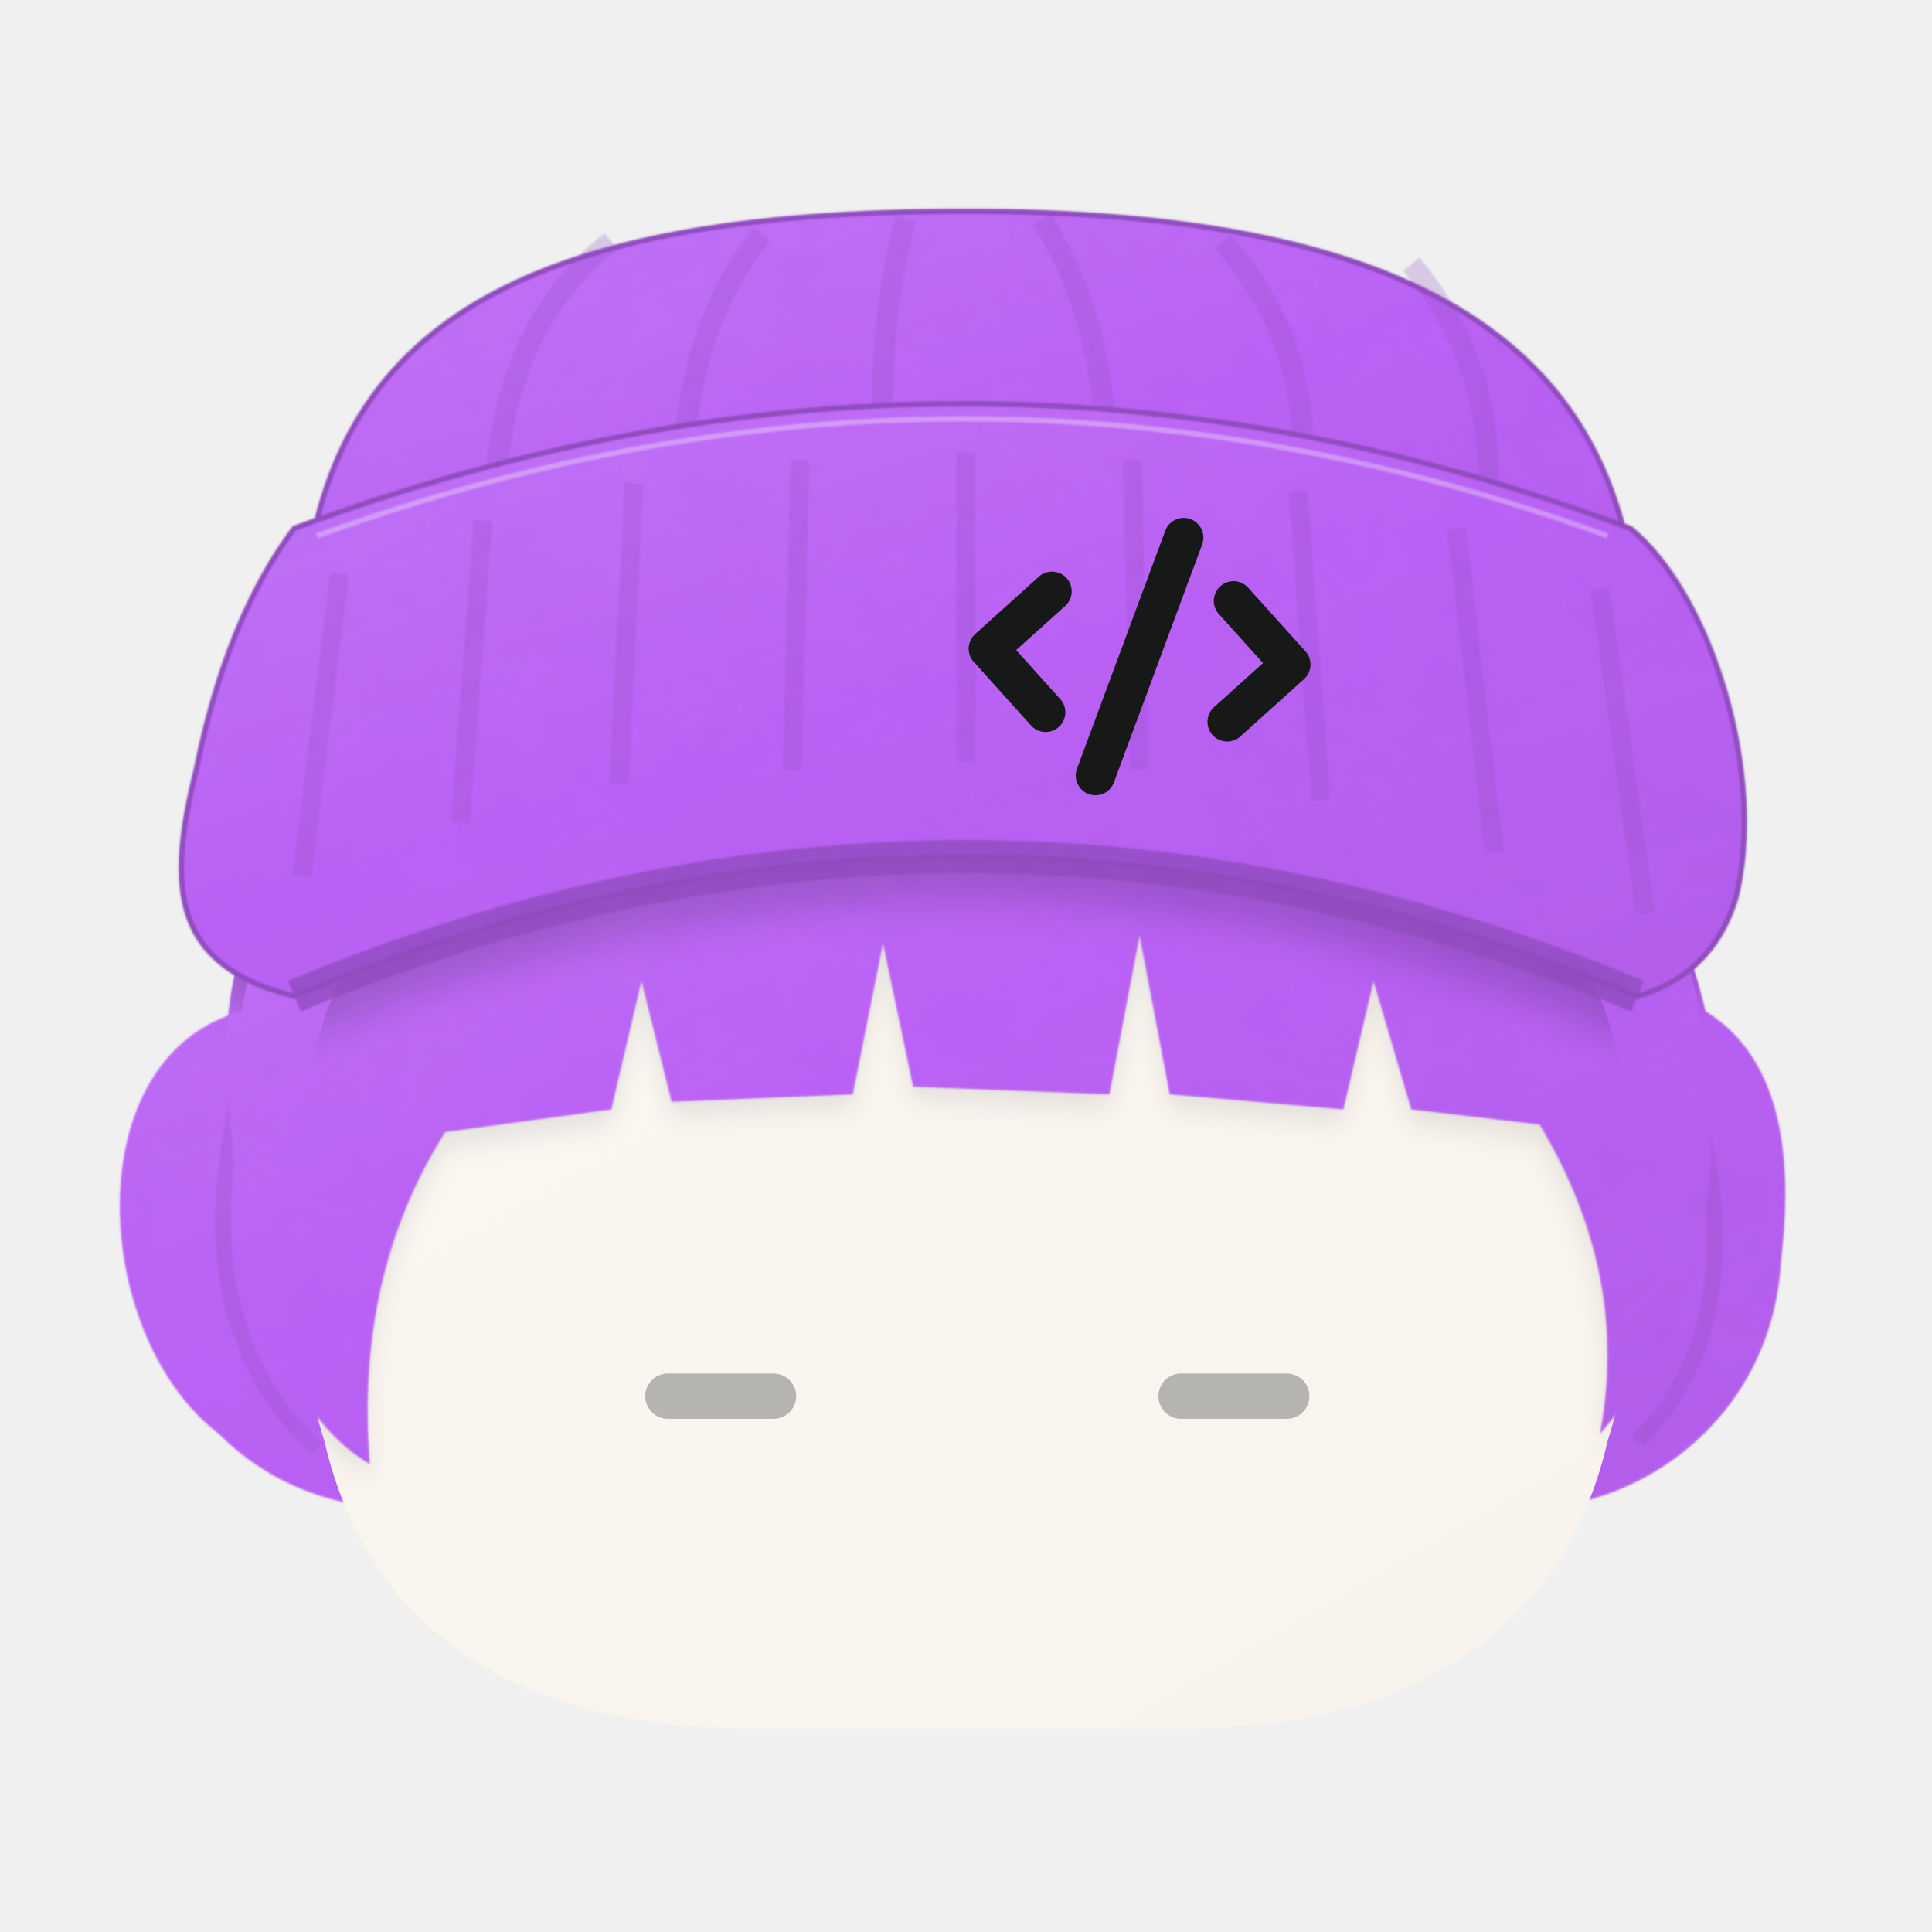
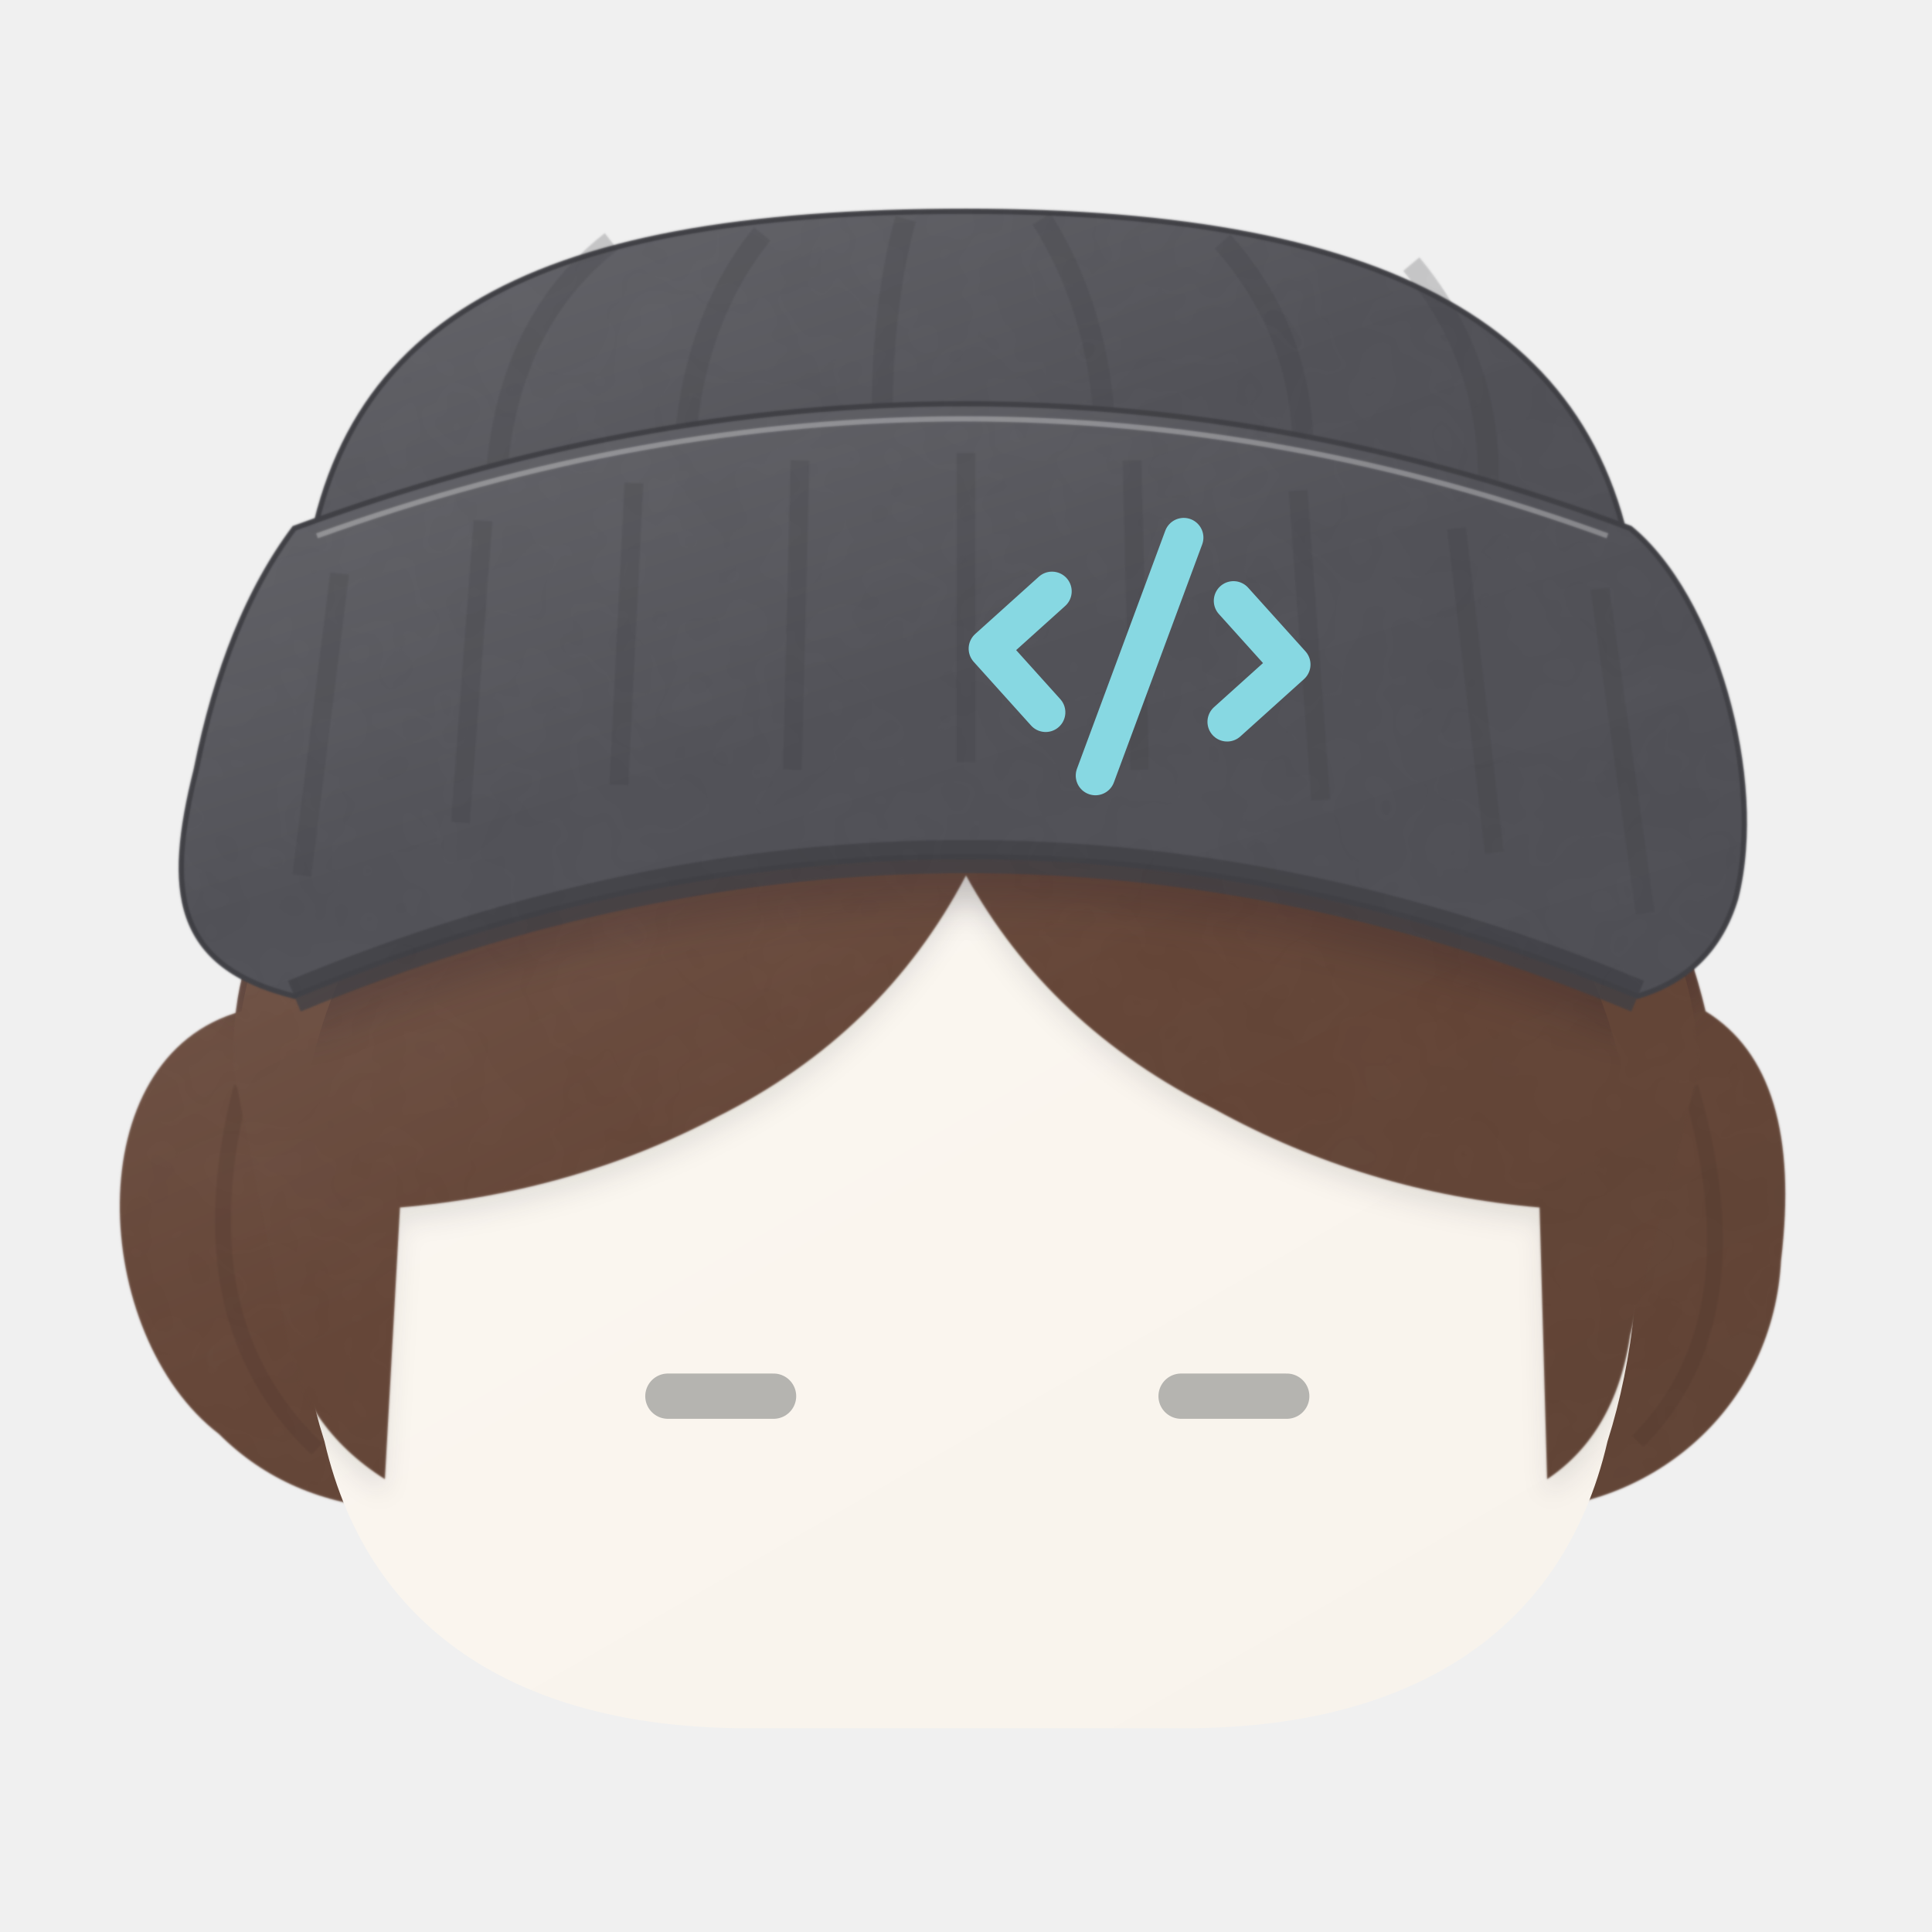
<svg xmlns="http://www.w3.org/2000/svg" viewBox="0 0 256 256" width="256" height="256" role="img">
  <defs>
-     <clipPath id="avatar-contact-receiver-fringe-hair-crop-face-round" clipPathUnits="userSpaceOnUse">
+     <clipPath id="avatar-contact-receiver-fringe-hair-curtain-face-round" clipPathUnits="userSpaceOnUse">
      <path d="M48 124C38 140 36 169 43 191C49 217 70 229 99 229H157C186 229 207 217 213 191C220 169 218 140 208 124C185 105 71 105 48 124Z" fill="#000000" />
    </clipPath>
-     <filter id="avatar-contact-shadow-fringe-hair-crop-face-round" filterUnits="userSpaceOnUse" x="0" y="0" width="256" height="256" color-interpolation-filters="sRGB">
+     <filter id="avatar-contact-shadow-fringe-hair-curtain-face-round" filterUnits="userSpaceOnUse" x="0" y="0" width="256" height="256" color-interpolation-filters="sRGB">
      <feGaussianBlur in="SourceAlpha" stdDeviation="1.6" />
      <feOffset dy="2" result="contact-alpha" />
      <feFlood flood-color="#201a28" flood-opacity="0.09" />
      <feComposite in2="contact-alpha" operator="in" />
    </filter>
-     <clipPath id="avatar-contact-receiver-hat-hat-beanie-hair-crop-hair-crop-back-face-round" clipPathUnits="userSpaceOnUse">
+     <clipPath id="avatar-contact-receiver-hat-hat-beanie-hair-curtain-hair-crop-back-face-round" clipPathUnits="userSpaceOnUse">
      <path d="M48 124C38 140 36 169 43 191C49 217 70 229 99 229H157C186 229 207 217 213 191C220 169 218 140 208 124C185 105 71 105 48 124Z" fill="#000000" />
-       <path d="M30 141C29 103 68 83 127 83C184 83 224 102 226 141Q230 169 212 190Q216 169 204 149L187 147L182 130L178 147L155 145L151 124L147 145L121 144L117 125L113 145L89 146L85 130L81 147L59 150Q47 169 49 194Q32 184 30 141Z" fill="#000000" />
+       <path d="M31 142C29 106 68 85 128 85C188 85 225 107 225 142L216 177Q214 190 205 196L204 160Q181 158 161 147Q139 136 128 116Q117 137 95 148Q76 158 53 160L51 196Q40 189 38 177Z" fill="#000000" />
      <path d="M32 134C10 140 12 177 29 190Q38 199 52 200H203C220 199 235 186 236 167Q239 142 226 134C216 92 181 84 128 84C75 84 39 94 32 134Z" fill="#000000" />
      <path d="M32 144Q24 175 42 192M224 144Q233 175 217 191" fill="none" stroke="#000000" stroke-width="2.1" stroke-opacity="0.25" />
    </clipPath>
-     <filter id="avatar-contact-shadow-hat-hat-beanie-hair-crop-hair-crop-back-face-round" filterUnits="userSpaceOnUse" x="0" y="0" width="256" height="256" color-interpolation-filters="sRGB">
+     <filter id="avatar-contact-shadow-hat-hat-beanie-hair-curtain-hair-crop-back-face-round" filterUnits="userSpaceOnUse" x="0" y="0" width="256" height="256" color-interpolation-filters="sRGB">
      <feGaussianBlur in="SourceAlpha" stdDeviation="2.4" />
      <feOffset dy="4" result="contact-alpha" />
      <feFlood flood-color="#201a28" flood-opacity="0.19" />
      <feComposite in2="contact-alpha" operator="in" />
    </filter>
    <filter id="avatar-soft-material-v1" x="-2%" y="-2%" width="104%" height="104%" color-interpolation-filters="sRGB">
      <feTurbulence type="fractalNoise" baseFrequency="0.08" numOctaves="3" seed="17" result="grain" />
      <feColorMatrix in="grain" type="matrix" values="0.213 0.715 0.072 0 0 0.213 0.715 0.072 0 0 0.213 0.715 0.072 0 0 0 0 0 0.03 0" result="faint-grain" />
      <feComposite in="faint-grain" in2="SourceGraphic" operator="in" result="clipped-grain" />
      <feBlend in="SourceGraphic" in2="clipped-grain" mode="soft-light" result="material" />
      <feGaussianBlur in="material" stdDeviation="0.16" />
    </filter>
    <linearGradient id="avatar-face-faf5ee" x1="0%" y1="0%" x2="85%" y2="100%">
      <stop offset="0%" stop-color="#fbf8f2" />
      <stop offset="52%" stop-color="#faf5ee" />
      <stop offset="100%" stop-color="#f8f3ec" />
    </linearGradient>
-     <linearGradient id="avatar-hair-b961f5" x1="0%" y1="0%" x2="85%" y2="100%">
-       <stop offset="0%" stop-color="#c174f6" />
-       <stop offset="52%" stop-color="#b961f5" />
-       <stop offset="100%" stop-color="#b35eec" />
+     <linearGradient id="avatar-hair-654638" x1="0%" y1="0%" x2="85%" y2="100%">
+       <stop offset="0%" stop-color="#775c50" />
+       <stop offset="52%" stop-color="#654638" />
+       <stop offset="100%" stop-color="#614436" />
    </linearGradient>
-     <linearGradient id="avatar-hat-b961f5" x1="0%" y1="0%" x2="85%" y2="100%">
-       <stop offset="0%" stop-color="#c174f6" />
-       <stop offset="52%" stop-color="#b961f5" />
-       <stop offset="100%" stop-color="#b35eec" />
+     <linearGradient id="avatar-hat-525258" x1="0%" y1="0%" x2="85%" y2="100%">
+       <stop offset="0%" stop-color="#67676c" />
+       <stop offset="52%" stop-color="#525258" />
+       <stop offset="100%" stop-color="#4f4f55" />
    </linearGradient>
    <linearGradient id="avatar-eyes-171918" x1="0%" y1="0%" x2="85%" y2="100%">
      <stop offset="0%" stop-color="#333534" />
      <stop offset="52%" stop-color="#171918" />
      <stop offset="100%" stop-color="#161817" />
    </linearGradient>
    <linearGradient id="avatar-badge-ffffff" x1="0%" y1="0%" x2="85%" y2="100%">
      <stop offset="0%" stop-color="#ffffff" />
      <stop offset="52%" stop-color="#ffffff" />
      <stop offset="100%" stop-color="#f6f6f6" />
    </linearGradient>
  </defs>
-   <g color="#904cbf" filter="url(#avatar-soft-material-v1)">
-     <path d="M32 134C10 140 12 177 29 190Q38 199 52 200H203C220 199 235 186 236 167Q239 142 226 134C216 92 181 84 128 84C75 84 39 94 32 134Z" fill="url(#avatar-hair-b961f5)" />
-     <path d="M32 144Q24 175 42 192M224 144Q233 175 217 191" fill="none" stroke="#904cbf" stroke-width="2.1" stroke-opacity="0.25" />
+   <g color="#4f372c" filter="url(#avatar-soft-material-v1)">
+     <path d="M32 134C10 140 12 177 29 190Q38 199 52 200H203C220 199 235 186 236 167Q239 142 226 134C216 92 181 84 128 84C75 84 39 94 32 134Z" fill="url(#avatar-hair-654638)" />
+     <path d="M32 144Q24 175 42 192M224 144Q233 175 217 191" fill="none" stroke="#4f372c" stroke-width="2.1" stroke-opacity="0.25" />
  </g>
  <g color="url(#avatar-face-faf5ee)">
    <path d="M48 124C38 140 36 169 43 191C49 217 70 229 99 229H157C186 229 207 217 213 191C220 169 218 140 208 124C185 105 71 105 48 124Z" fill="url(#avatar-face-faf5ee)" />
  </g>
-   <g data-layer="contact-shadow-fringe-hair-crop-face-round" clip-path="url(#avatar-contact-receiver-fringe-hair-crop-face-round)">
-     <g filter="url(#avatar-contact-shadow-fringe-hair-crop-face-round)">
+   <g data-layer="contact-shadow-fringe-hair-curtain-face-round" clip-path="url(#avatar-contact-receiver-fringe-hair-curtain-face-round)">
+     <g filter="url(#avatar-contact-shadow-fringe-hair-curtain-face-round)">
      <g color="#000000">
-         <path d="M30 141C29 103 68 83 127 83C184 83 224 102 226 141Q230 169 212 190Q216 169 204 149L187 147L182 130L178 147L155 145L151 124L147 145L121 144L117 125L113 145L89 146L85 130L81 147L59 150Q47 169 49 194Q32 184 30 141Z" fill="#000000" />
+         <path d="M31 142C29 106 68 85 128 85C188 85 225 107 225 142L216 177Q214 190 205 196L204 160Q181 158 161 147Q139 136 128 116Q117 137 95 148Q76 158 53 160L51 196Q40 189 38 177Z" fill="#000000" />
      </g>
    </g>
  </g>
-   <g color="#904cbf" filter="url(#avatar-soft-material-v1)">
-     <path d="M30 141C29 103 68 83 127 83C184 83 224 102 226 141Q230 169 212 190Q216 169 204 149L187 147L182 130L178 147L155 145L151 124L147 145L121 144L117 125L113 145L89 146L85 130L81 147L59 150Q47 169 49 194Q32 184 30 141Z" fill="url(#avatar-hair-b961f5)" />
+   <g color="#4f372c" filter="url(#avatar-soft-material-v1)">
+     <path d="M31 142C29 106 68 85 128 85C188 85 225 107 225 142L216 177Q214 190 205 196L204 160Q181 158 161 147Q139 136 128 116Q117 137 95 148Q76 158 53 160L51 196Q40 189 38 177Z" fill="url(#avatar-hair-654638)" />
  </g>
-   <g data-layer="contact-shadow-hat-hat-beanie-hair-crop-hair-crop-back-face-round" clip-path="url(#avatar-contact-receiver-hat-hat-beanie-hair-crop-hair-crop-back-face-round)">
-     <g filter="url(#avatar-contact-shadow-hat-hat-beanie-hair-crop-hair-crop-back-face-round)">
+   <g data-layer="contact-shadow-hat-hat-beanie-hair-curtain-hair-crop-back-face-round" clip-path="url(#avatar-contact-receiver-hat-hat-beanie-hair-curtain-hair-crop-back-face-round)">
+     <g filter="url(#avatar-contact-shadow-hat-hat-beanie-hair-curtain-hair-crop-back-face-round)">
      <g color="#000000">
        <path d="M40 83C42 43 69 28 128 28C185 28 215 44 217 83L218 104H38Z" fill="#000000" stroke="#000000" stroke-width="0.7" />
        <path d="M66 77Q63 46 81 32M91 76Q88 47 101 31M118 76Q115 47 120 29M145 76Q150 48 138 29M170 77Q178 50 162 32M195 79Q202 53 187 35" fill="none" stroke="#000000" stroke-width="2.8" stroke-opacity="0.23" />
        <path d="M39 70Q128 37 216 70C227 79 234 103 230 119Q227 129 217 132Q128 95 39 132C23 128 22 118 26 102Q30 82 39 70Z" fill="#000000" stroke="#000000" stroke-width="0.7" />
        <path d="M45 76L40 116M64 69L61 109M84 64L82 104M106 61L105 102M128 60V101M150 61L151 102M172 65L175 106M193 70L198 113M212 78L218 121" fill="none" stroke="#000000" stroke-width="2.5" stroke-opacity="0.23" />
        <path d="M39 132Q128 95 217 132" fill="none" stroke="#000000" stroke-width="4.4" stroke-opacity="0.78" />
        <path d="M42 71Q128 40 213 71" fill="none" stroke="#ffffff" stroke-width="0.7" stroke-opacity="0.32" />
      </g>
    </g>
  </g>
-   <g color="#904cbf" filter="url(#avatar-soft-material-v1)">
-     <path d="M40 83C42 43 69 28 128 28C185 28 215 44 217 83L218 104H38Z" fill="url(#avatar-hat-b961f5)" stroke="#904cbf" stroke-width="0.7" />
-     <path d="M66 77Q63 46 81 32M91 76Q88 47 101 31M118 76Q115 47 120 29M145 76Q150 48 138 29M170 77Q178 50 162 32M195 79Q202 53 187 35" fill="none" stroke="#904cbf" stroke-width="2.8" stroke-opacity="0.23" />
-     <path d="M39 70Q128 37 216 70C227 79 234 103 230 119Q227 129 217 132Q128 95 39 132C23 128 22 118 26 102Q30 82 39 70Z" fill="url(#avatar-hat-b961f5)" stroke="#904cbf" stroke-width="0.7" />
-     <path d="M45 76L40 116M64 69L61 109M84 64L82 104M106 61L105 102M128 60V101M150 61L151 102M172 65L175 106M193 70L198 113M212 78L218 121" fill="none" stroke="#904cbf" stroke-width="2.5" stroke-opacity="0.23" />
-     <path d="M39 132Q128 95 217 132" fill="none" stroke="#904cbf" stroke-width="4.4" stroke-opacity="0.78" />
+   <g color="#404045" filter="url(#avatar-soft-material-v1)">
+     <path d="M40 83C42 43 69 28 128 28C185 28 215 44 217 83L218 104H38Z" fill="url(#avatar-hat-525258)" stroke="#404045" stroke-width="0.7" />
+     <path d="M66 77Q63 46 81 32M91 76Q88 47 101 31M118 76Q115 47 120 29M145 76Q150 48 138 29M170 77Q178 50 162 32M195 79Q202 53 187 35" fill="none" stroke="#404045" stroke-width="2.8" stroke-opacity="0.23" />
+     <path d="M39 70Q128 37 216 70C227 79 234 103 230 119Q227 129 217 132Q128 95 39 132C23 128 22 118 26 102Q30 82 39 70Z" fill="url(#avatar-hat-525258)" stroke="#404045" stroke-width="0.7" />
+     <path d="M45 76L40 116M64 69L61 109M84 64L82 104M106 61L105 102M128 60V101M150 61L151 102M172 65L175 106M193 70L198 113M212 78L218 121" fill="none" stroke="#404045" stroke-width="2.5" stroke-opacity="0.23" />
+     <path d="M39 132Q128 95 217 132" fill="none" stroke="#404045" stroke-width="4.4" stroke-opacity="0.78" />
    <path d="M42 71Q128 40 213 71" fill="none" stroke="#ffffff" stroke-width="0.7" stroke-opacity="0.32" />
  </g>
  <g data-layer="hat-badge" transform="translate(151 87) rotate(3) scale(0.86) translate(-128 -64)">
    <g transform="translate(128 64) scale(0.21875) translate(-128 -128)">
-       <g color="#171918">
-         <path d="m18 16 4-4-4-4" fill="none" stroke="#171918" stroke-width="2.6" stroke-linecap="round" stroke-linejoin="round" transform="scale(10.66667)" />
-         <path d="m6 8-4 4 4 4" fill="none" stroke="#171918" stroke-width="2.6" stroke-linecap="round" stroke-linejoin="round" transform="scale(10.66667)" />
-         <path d="m14.5 4-5 16" fill="none" stroke="#171918" stroke-width="2.6" stroke-linecap="round" stroke-linejoin="round" transform="scale(10.66667)" />
+       <g color="#87d8e2">
+         <path d="m18 16 4-4-4-4" fill="none" stroke="#87d8e2" stroke-width="2.6" stroke-linecap="round" stroke-linejoin="round" transform="scale(10.66667)" />
+         <path d="m6 8-4 4 4 4" fill="none" stroke="#87d8e2" stroke-width="2.6" stroke-linecap="round" stroke-linejoin="round" transform="scale(10.66667)" />
+         <path d="m14.5 4-5 16" fill="none" stroke="#87d8e2" stroke-width="2.6" stroke-linecap="round" stroke-linejoin="round" transform="scale(10.66667)" />
      </g>
    </g>
  </g>
  <g data-layer="state" data-state="offline">
    <g transform="translate(95.5 185)">
      <path d="M-7 0H7" fill="none" stroke="#b5b4b0" stroke-width="6" stroke-linecap="round" stroke-linejoin="round" />
    </g>
    <g transform="translate(163.5 185)">
      <path d="M-7 0H7" fill="none" stroke="#b5b4b0" stroke-width="6" stroke-linecap="round" stroke-linejoin="round" />
    </g>
  </g>
</svg>
